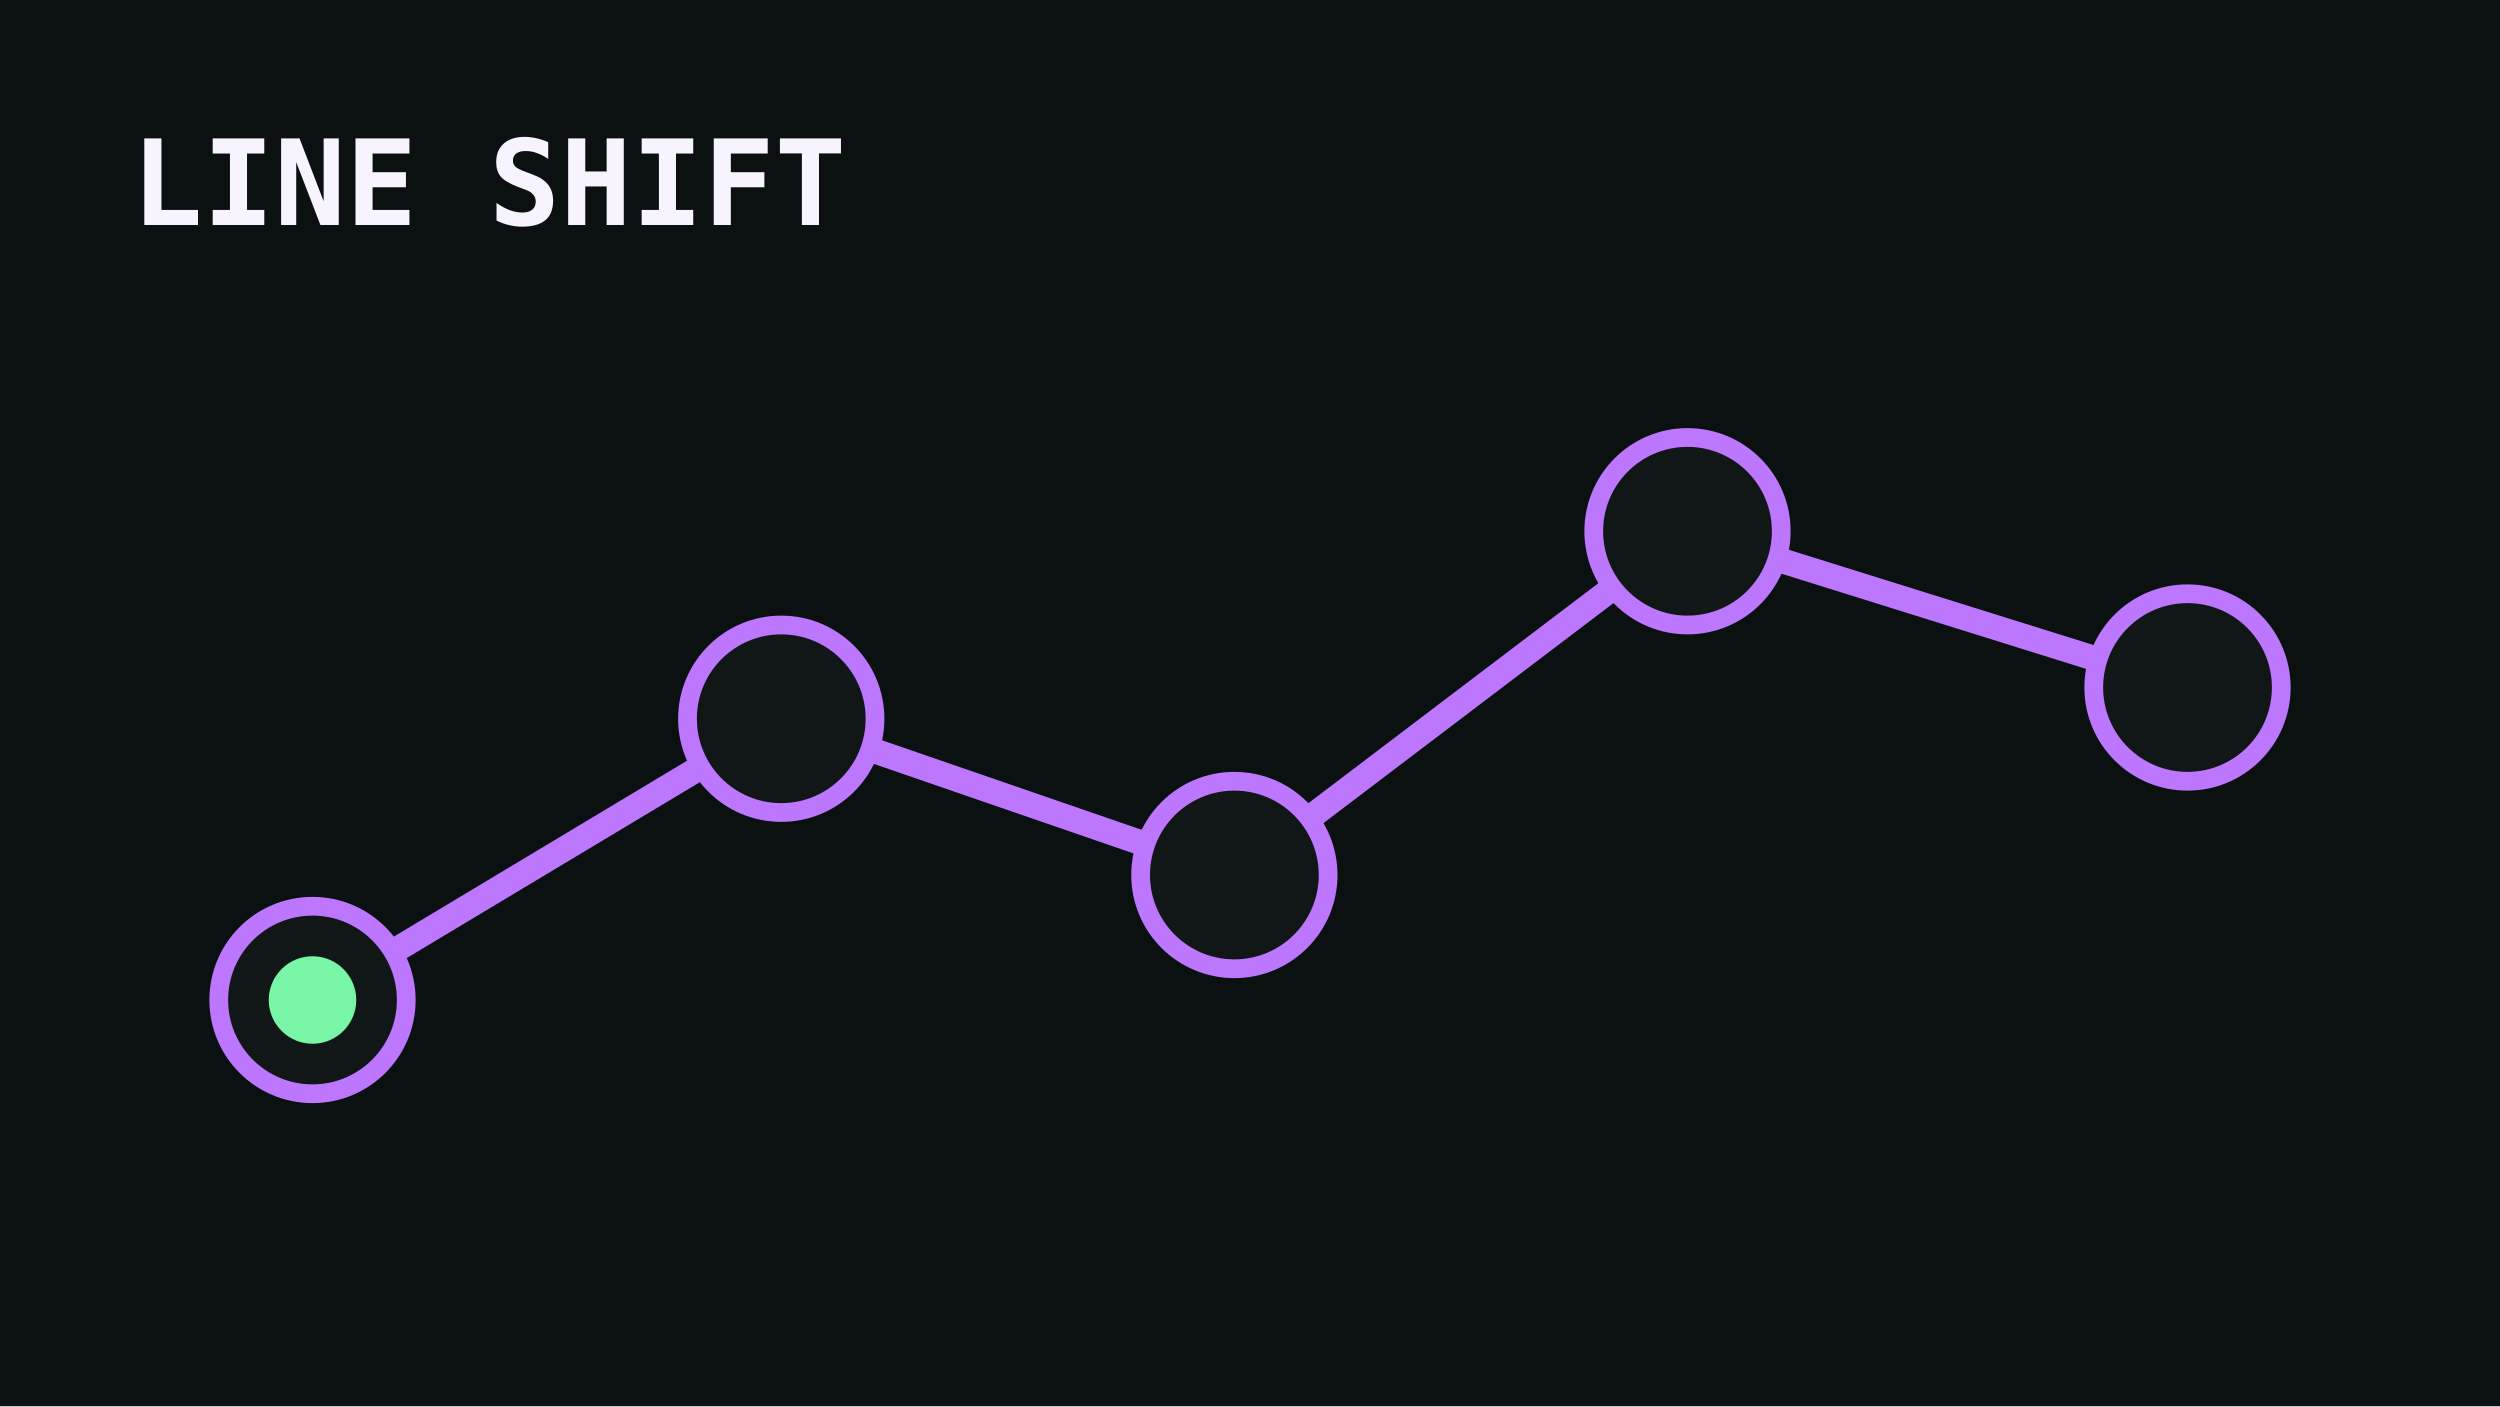
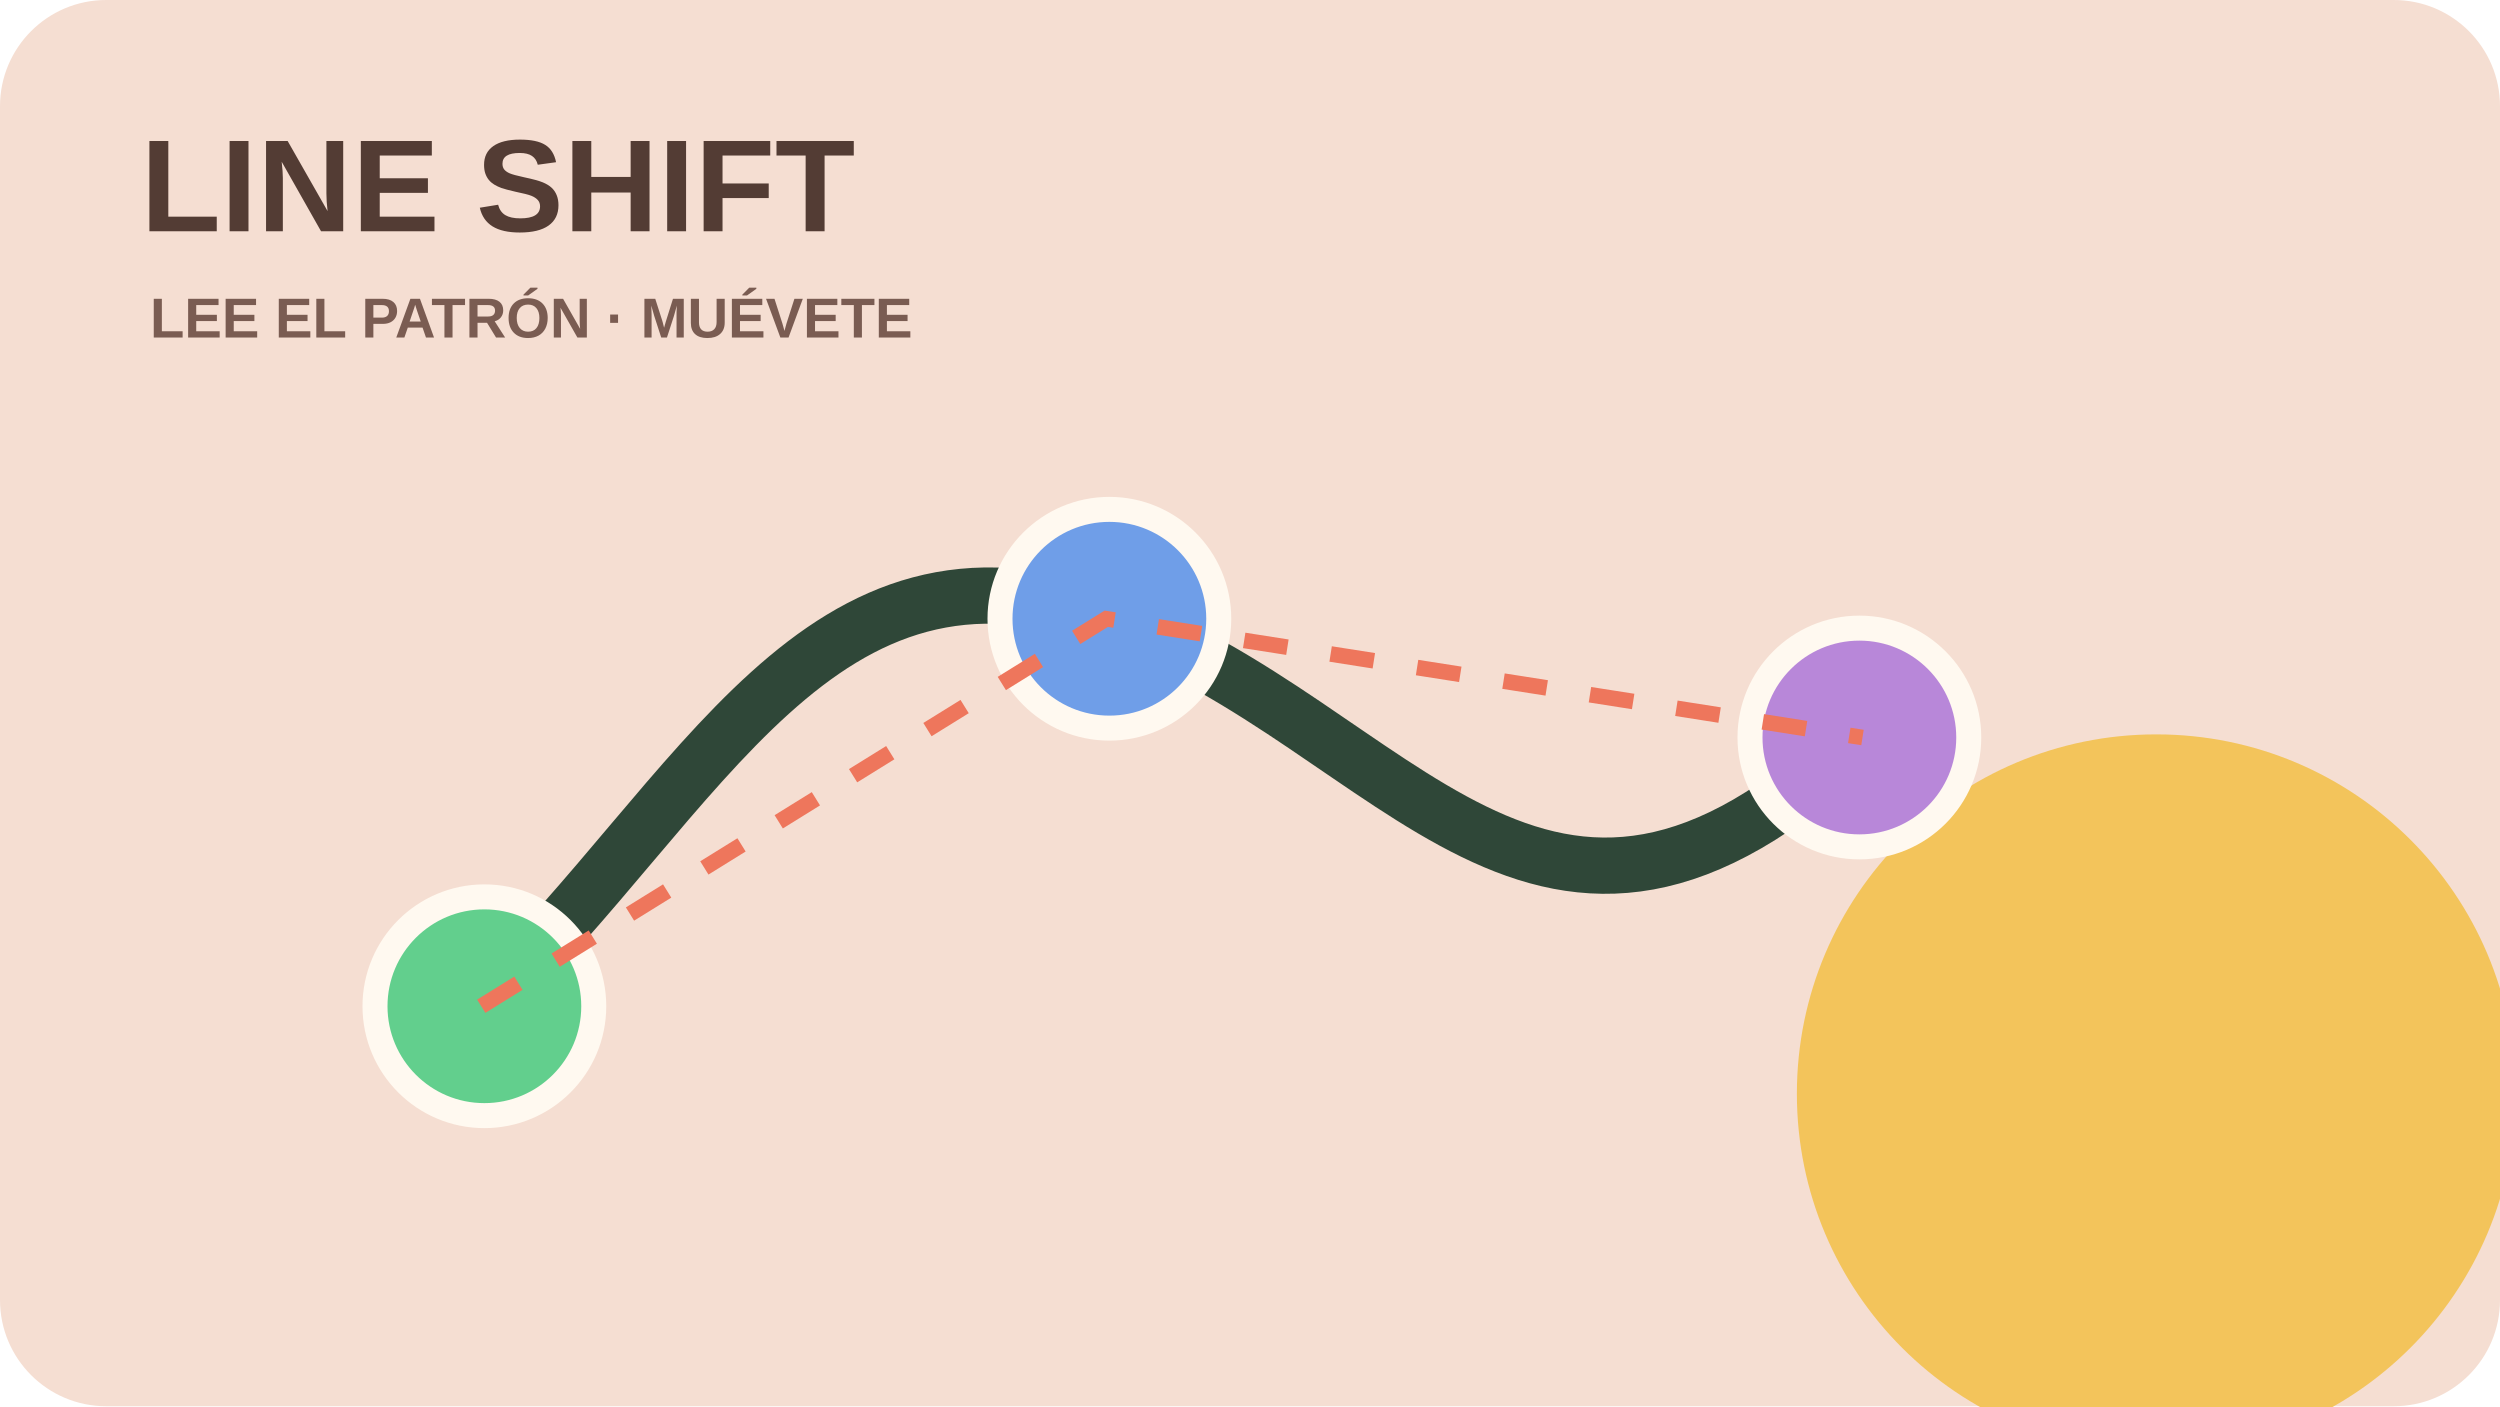
<svg xmlns="http://www.w3.org/2000/svg" viewBox="0 0 800 450">
-   <rect width="800" height="450" fill="#0b1110" />
-   <g stroke="#bd77ff" stroke-width="8" fill="none">
-     <path d="M100 320 L250 230 L395 280 L540 170 L700 220" />
-   </g>
-   <g fill="#101716" stroke="#bd77ff" stroke-width="6">
-     <circle cx="100" cy="320" r="30" />
-     <circle cx="250" cy="230" r="30" />
-     <circle cx="395" cy="280" r="30" />
-     <circle cx="540" cy="170" r="30" />
-     <circle cx="700" cy="220" r="30" />
-   </g>
-   <circle cx="100" cy="320" r="14" fill="#78f5a6" />
-   <text x="42" y="72" fill="#f8f4ff" font-family="monospace" font-size="38" font-weight="700">LINE SHIFT</text>
+   <rect width="800" height="450" rx="34" fill="#F5DED2" />
+   <circle cx="690" cy="350" r="115" fill="#F3C45B" />
+   <path d="M155 322C225 254 262 164 355 198s138 135 240 38" fill="none" stroke="#2F4738" stroke-width="18" stroke-linecap="round" />
+   <circle cx="155" cy="322" r="35" fill="#62CF8D" stroke="#FFF9F0" stroke-width="8" />
+   <circle cx="355" cy="198" r="35" fill="#6F9EE8" stroke="#FFF9F0" stroke-width="8" />
+   <circle cx="595" cy="236" r="35" fill="#B887D9" stroke="#FFF9F0" stroke-width="8" />
+   <path d="M154 322l200-124 242 38" fill="none" stroke="#EE765C" stroke-width="5" stroke-dasharray="14 14" />
+   <text x="45" y="74" fill="#533C34" font-family="Arial, sans-serif" font-size="42" font-weight="900">LINE SHIFT</text>
+   <text x="48" y="108" fill="#7A5C52" font-family="Arial, sans-serif" font-size="18" font-weight="700">LEE EL PATRÓN · MUÉVETE</text>
</svg>
